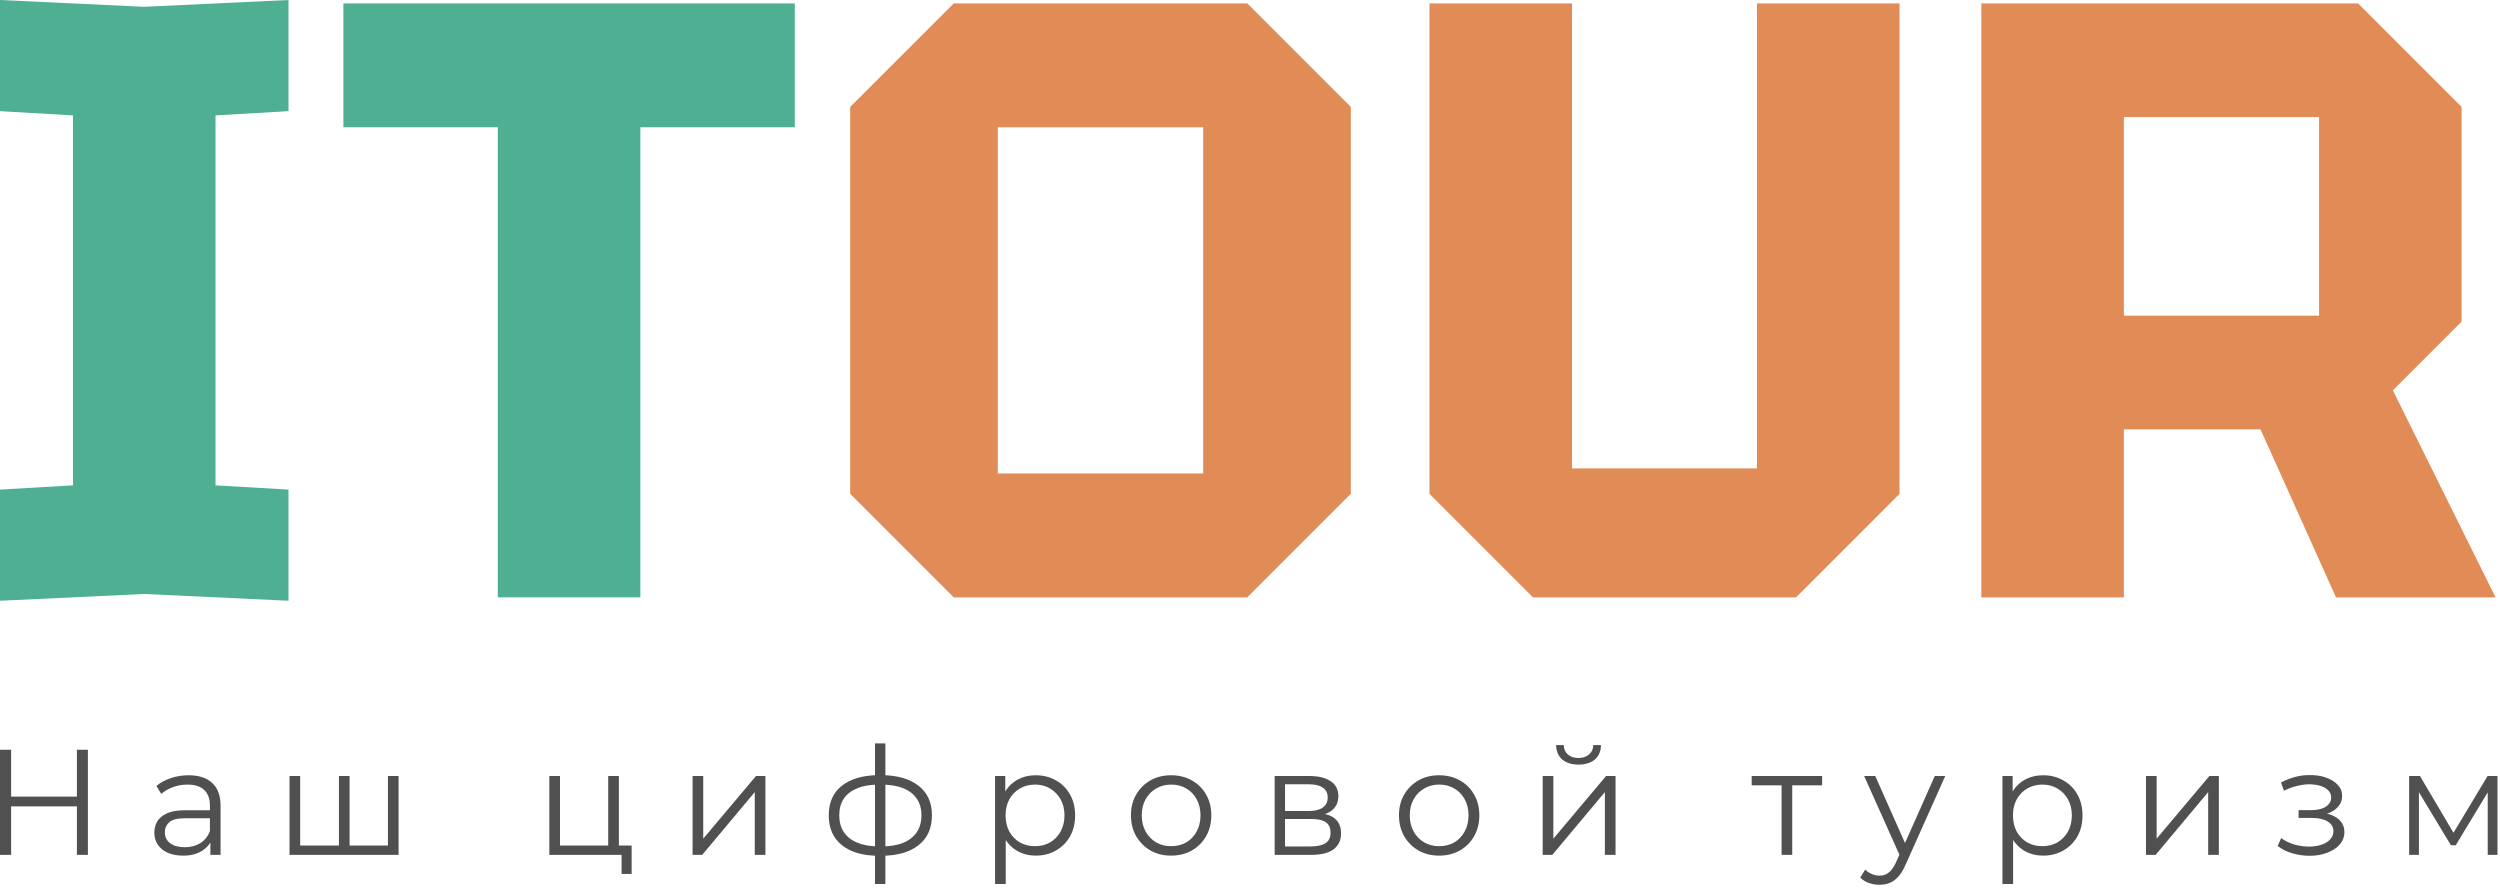
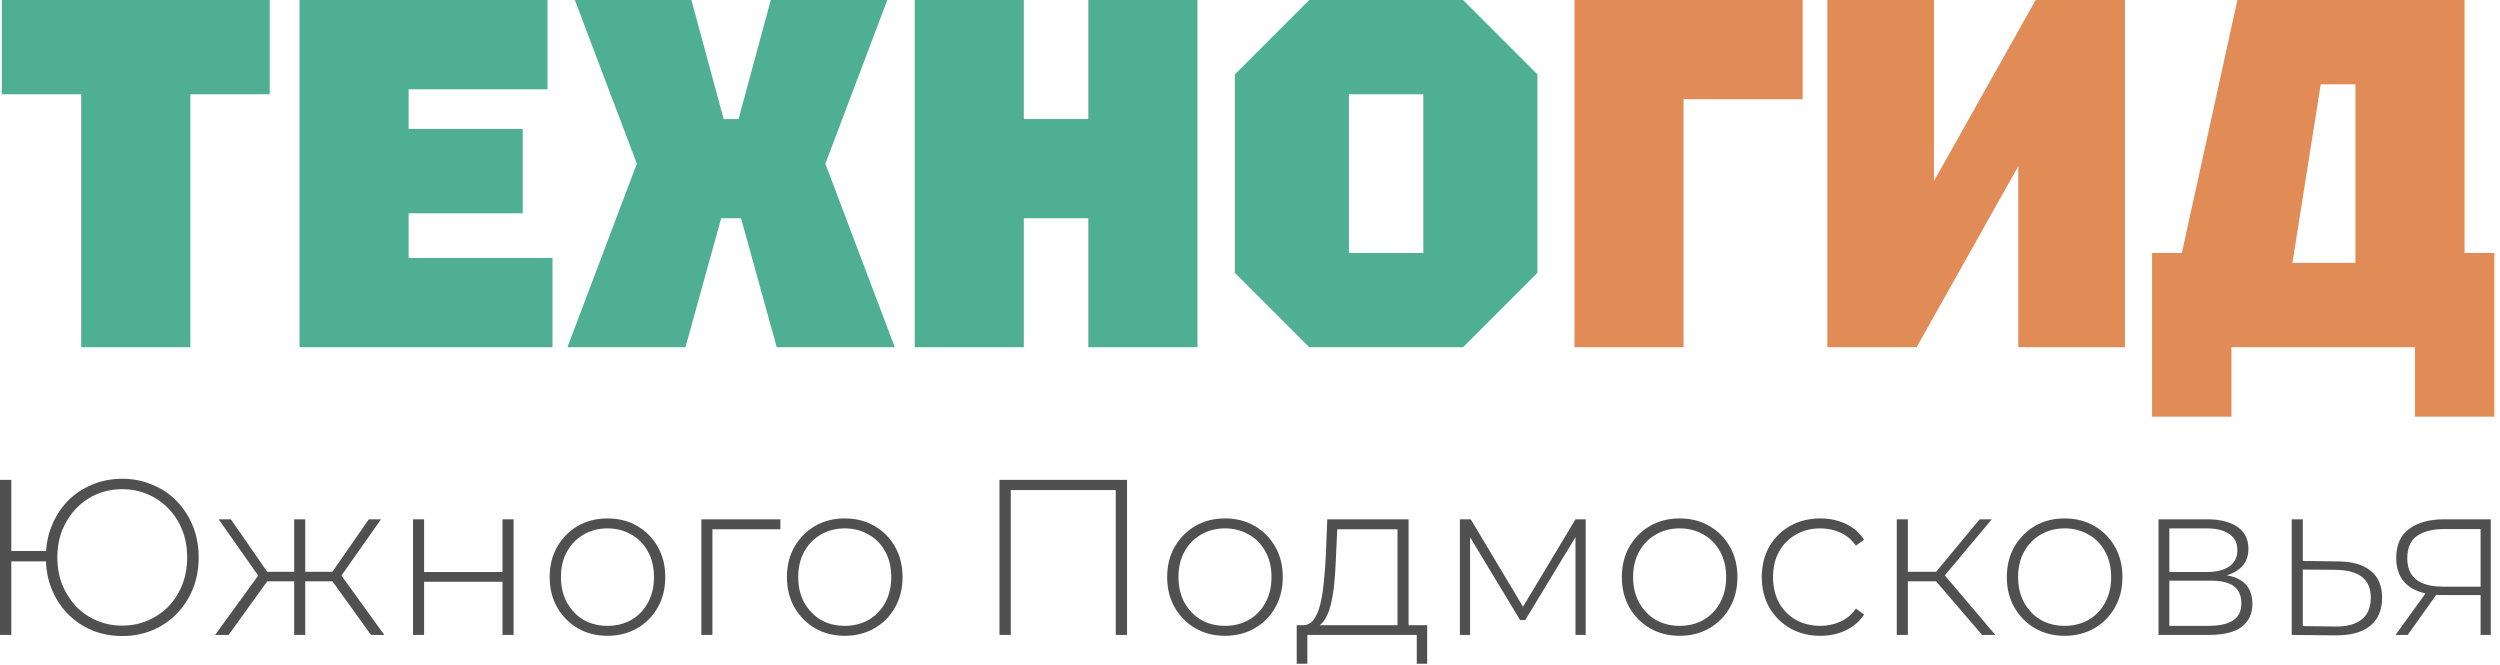
- <svg xmlns="http://www.w3.org/2000/svg" width="190" height="68" viewBox="0 0 190 68" fill="none">
-   <path d="M0 45.657V37.209L5.546 36.887V8.77L0 8.448V0L10.963 0.516L21.926 0V8.448L16.38 8.77V36.887L21.926 37.209V45.657L10.963 45.142L0 45.657Z" fill="#4EAF92" />
-   <path d="M37.834 45.4V9.673H26.098V0.258H60.405V9.673H48.668V45.4H37.834Z" fill="#4EAF92" />
-   <path d="M64.614 37.532V8.125L72.481 0.258H94.794L102.662 8.125V37.532L94.794 45.4H72.481L64.614 37.532ZM75.835 9.673V35.984H91.441V9.673H75.835Z" fill="#E18C57" />
-   <path d="M108.639 37.532V0.258H119.473V35.597H133.531V0.258H144.365V37.532L136.498 45.4H116.507L108.639 37.532Z" fill="#E18C57" />
-   <path d="M161.415 23.989H176.248V8.899H161.415V23.989ZM187.082 8.125V24.441L181.858 29.665L189.661 45.4H177.537L171.798 32.631H161.415V45.4H150.581V0.258H179.214L187.082 8.125Z" fill="#E18C57" />
-   <path d="M5.845 56.98H6.679V64.971H5.845V56.98ZM0.845 64.971H0V56.98H0.845V64.971ZM5.925 61.284H0.754V60.542H5.925V61.284Z" fill="#505050" />
-   <path d="M15.987 64.971V63.647L15.953 63.43V61.215C15.953 60.705 15.808 60.313 15.519 60.039C15.237 59.765 14.815 59.628 14.252 59.628C13.863 59.628 13.494 59.693 13.144 59.822C12.794 59.952 12.497 60.123 12.254 60.336L11.888 59.731C12.193 59.472 12.558 59.274 12.984 59.137C13.411 58.993 13.86 58.92 14.332 58.92C15.108 58.92 15.705 59.114 16.124 59.503C16.55 59.883 16.763 60.465 16.763 61.249V64.971H15.987ZM13.921 65.028C13.471 65.028 13.079 64.956 12.745 64.811C12.417 64.659 12.166 64.454 11.991 64.195C11.816 63.929 11.728 63.624 11.728 63.282C11.728 62.97 11.801 62.688 11.945 62.437C12.098 62.178 12.341 61.972 12.676 61.82C13.018 61.66 13.475 61.581 14.046 61.581H16.113V62.186H14.069C13.49 62.186 13.087 62.288 12.859 62.494C12.638 62.699 12.528 62.954 12.528 63.259C12.528 63.601 12.661 63.875 12.927 64.081C13.194 64.286 13.566 64.389 14.046 64.389C14.503 64.389 14.895 64.286 15.222 64.081C15.557 63.868 15.8 63.563 15.953 63.167L16.135 63.727C15.983 64.123 15.717 64.439 15.336 64.674C14.963 64.91 14.491 65.028 13.921 65.028Z" fill="#505050" />
-   <path d="M25.942 64.263L25.76 64.48V58.977H26.57V64.48L26.354 64.263H29.699L29.482 64.48V58.977H30.292V64.971H22.004V58.977H22.814V64.48L22.609 64.263H25.942Z" fill="#505050" />
-   <path d="M41.749 64.971V58.977H42.559V64.263H46.224V58.977H47.035V64.971H41.749ZM47.24 66.421V64.903L47.446 64.971H46.224V64.263H48.005V66.421H47.24Z" fill="#505050" />
-   <path d="M52.636 64.971V58.977H53.446V63.738L57.454 58.977H58.173V64.971H57.362V60.199L53.366 64.971H52.636Z" fill="#505050" />
-   <path d="M66.947 65.04C66.947 65.04 66.931 65.04 66.901 65.04C66.87 65.04 66.84 65.04 66.809 65.04C66.787 65.04 66.768 65.04 66.752 65.04C65.565 65.032 64.64 64.762 63.978 64.229C63.316 63.696 62.985 62.939 62.985 61.957C62.985 60.991 63.316 60.245 63.978 59.72C64.648 59.187 65.588 58.917 66.798 58.909C66.806 58.909 66.821 58.909 66.844 58.909C66.874 58.909 66.901 58.909 66.924 58.909C66.947 58.909 66.962 58.909 66.969 58.909C68.187 58.917 69.135 59.187 69.812 59.72C70.49 60.245 70.828 60.991 70.828 61.957C70.828 62.947 70.486 63.708 69.801 64.241C69.123 64.773 68.172 65.04 66.947 65.04ZM66.935 64.332C67.612 64.332 68.18 64.241 68.636 64.058C69.093 63.868 69.439 63.597 69.675 63.247C69.911 62.897 70.029 62.467 70.029 61.957C70.029 61.462 69.911 61.044 69.675 60.701C69.439 60.351 69.093 60.085 68.636 59.902C68.18 59.72 67.612 59.628 66.935 59.628C66.927 59.628 66.905 59.628 66.867 59.628C66.836 59.628 66.817 59.628 66.809 59.628C66.147 59.628 65.592 59.723 65.143 59.914C64.694 60.096 64.355 60.359 64.126 60.701C63.898 61.044 63.784 61.462 63.784 61.957C63.784 62.46 63.898 62.886 64.126 63.236C64.362 63.586 64.705 63.856 65.154 64.047C65.603 64.229 66.155 64.324 66.809 64.332C66.825 64.332 66.847 64.332 66.878 64.332C66.908 64.332 66.927 64.332 66.935 64.332ZM66.501 67.186V56.5H67.289V67.186H66.501Z" fill="#505050" />
-   <path d="M78.719 65.028C78.201 65.028 77.733 64.91 77.315 64.674C76.896 64.431 76.561 64.085 76.31 63.636C76.067 63.179 75.945 62.623 75.945 61.969C75.945 61.314 76.067 60.762 76.31 60.313C76.554 59.857 76.885 59.51 77.303 59.274C77.722 59.038 78.194 58.92 78.719 58.92C79.29 58.92 79.8 59.05 80.249 59.309C80.706 59.56 81.063 59.917 81.322 60.382C81.581 60.838 81.71 61.367 81.71 61.969C81.71 62.578 81.581 63.11 81.322 63.567C81.063 64.024 80.706 64.381 80.249 64.64C79.8 64.899 79.29 65.028 78.719 65.028ZM75.625 67.186V58.977H76.401V60.781L76.322 61.98L76.436 63.19V67.186H75.625ZM78.662 64.309C79.088 64.309 79.469 64.214 79.804 64.024C80.139 63.826 80.405 63.552 80.603 63.202C80.801 62.844 80.9 62.433 80.9 61.969C80.9 61.504 80.801 61.097 80.603 60.747C80.405 60.397 80.139 60.123 79.804 59.925C79.469 59.727 79.088 59.628 78.662 59.628C78.236 59.628 77.851 59.727 77.509 59.925C77.174 60.123 76.908 60.397 76.71 60.747C76.519 61.097 76.424 61.504 76.424 61.969C76.424 62.433 76.519 62.844 76.71 63.202C76.908 63.552 77.174 63.826 77.509 64.024C77.851 64.214 78.236 64.309 78.662 64.309Z" fill="#505050" />
-   <path d="M89.001 65.028C88.422 65.028 87.901 64.899 87.436 64.64C86.98 64.374 86.618 64.012 86.352 63.556C86.085 63.091 85.952 62.562 85.952 61.969C85.952 61.367 86.085 60.838 86.352 60.382C86.618 59.925 86.98 59.567 87.436 59.309C87.893 59.05 88.414 58.92 89.001 58.92C89.594 58.92 90.119 59.05 90.576 59.309C91.04 59.567 91.402 59.925 91.661 60.382C91.927 60.838 92.06 61.367 92.06 61.969C92.06 62.562 91.927 63.091 91.661 63.556C91.402 64.012 91.04 64.374 90.576 64.64C90.112 64.899 89.587 65.028 89.001 65.028ZM89.001 64.309C89.434 64.309 89.819 64.214 90.154 64.024C90.489 63.826 90.751 63.552 90.941 63.202C91.139 62.844 91.238 62.433 91.238 61.969C91.238 61.497 91.139 61.086 90.941 60.736C90.751 60.386 90.489 60.115 90.154 59.925C89.819 59.727 89.438 59.628 89.012 59.628C88.586 59.628 88.205 59.727 87.87 59.925C87.535 60.115 87.269 60.386 87.071 60.736C86.873 61.086 86.774 61.497 86.774 61.969C86.774 62.433 86.873 62.844 87.071 63.202C87.269 63.552 87.535 63.826 87.87 64.024C88.205 64.214 88.582 64.309 89.001 64.309Z" fill="#505050" />
-   <path d="M96.875 64.971V58.977H99.524C100.201 58.977 100.734 59.107 101.122 59.366C101.518 59.624 101.716 60.005 101.716 60.507C101.716 60.994 101.529 61.371 101.157 61.638C100.784 61.896 100.293 62.026 99.684 62.026L99.844 61.786C100.559 61.786 101.084 61.919 101.419 62.186C101.754 62.452 101.921 62.836 101.921 63.339C101.921 63.856 101.731 64.26 101.351 64.549C100.978 64.831 100.395 64.971 99.604 64.971H96.875ZM97.663 64.332H99.57C100.08 64.332 100.464 64.252 100.723 64.092C100.989 63.925 101.122 63.658 101.122 63.293C101.122 62.928 101.004 62.661 100.768 62.494C100.532 62.326 100.159 62.243 99.65 62.243H97.663V64.332ZM97.663 61.638H99.467C99.931 61.638 100.285 61.55 100.529 61.375C100.78 61.2 100.905 60.945 100.905 60.61C100.905 60.275 100.78 60.024 100.529 59.857C100.285 59.689 99.931 59.605 99.467 59.605H97.663V61.638Z" fill="#505050" />
-   <path d="M109.37 65.028C108.791 65.028 108.27 64.899 107.806 64.64C107.349 64.374 106.987 64.012 106.721 63.556C106.455 63.091 106.321 62.562 106.321 61.969C106.321 61.367 106.455 60.838 106.721 60.382C106.987 59.925 107.349 59.567 107.806 59.309C108.262 59.05 108.784 58.92 109.37 58.92C109.963 58.92 110.489 59.05 110.945 59.309C111.41 59.567 111.771 59.925 112.03 60.382C112.296 60.838 112.43 61.367 112.43 61.969C112.43 62.562 112.296 63.091 112.03 63.556C111.771 64.012 111.41 64.374 110.945 64.64C110.481 64.899 109.956 65.028 109.37 65.028ZM109.37 64.309C109.804 64.309 110.188 64.214 110.523 64.024C110.858 63.826 111.12 63.552 111.311 63.202C111.509 62.844 111.608 62.433 111.608 61.969C111.608 61.497 111.509 61.086 111.311 60.736C111.12 60.386 110.858 60.115 110.523 59.925C110.188 59.727 109.807 59.628 109.381 59.628C108.955 59.628 108.574 59.727 108.24 59.925C107.905 60.115 107.638 60.386 107.44 60.736C107.242 61.086 107.144 61.497 107.144 61.969C107.144 62.433 107.242 62.844 107.44 63.202C107.638 63.552 107.905 63.826 108.24 64.024C108.574 64.214 108.951 64.309 109.37 64.309Z" fill="#505050" />
-   <path d="M117.244 64.971V58.977H118.055V63.738L122.062 58.977H122.782V64.971H121.971V60.199L117.975 64.971H117.244ZM119.962 58.11C119.459 58.11 119.052 57.984 118.74 57.733C118.436 57.474 118.276 57.105 118.261 56.626H118.843C118.85 56.93 118.957 57.17 119.163 57.345C119.368 57.52 119.634 57.607 119.962 57.607C120.289 57.607 120.555 57.52 120.761 57.345C120.974 57.17 121.084 56.93 121.092 56.626H121.674C121.667 57.105 121.507 57.474 121.195 57.733C120.883 57.984 120.472 58.11 119.962 58.11Z" fill="#505050" />
-   <path d="M135.4 64.971V59.468L135.605 59.685H133.128V58.977H138.482V59.685H136.005L136.21 59.468V64.971H135.4Z" fill="#505050" />
-   <path d="M142.839 67.243C142.558 67.243 142.288 67.198 142.029 67.106C141.778 67.015 141.561 66.878 141.378 66.695L141.755 66.09C141.907 66.235 142.071 66.345 142.246 66.421C142.428 66.505 142.63 66.547 142.851 66.547C143.117 66.547 143.346 66.471 143.536 66.319C143.734 66.174 143.92 65.915 144.095 65.542L144.483 64.663L144.575 64.537L147.041 58.977H147.84L144.837 65.691C144.67 66.079 144.483 66.387 144.278 66.615C144.08 66.844 143.863 67.004 143.627 67.095C143.391 67.194 143.129 67.243 142.839 67.243ZM144.438 65.143L141.675 58.977H142.52L144.963 64.48L144.438 65.143Z" fill="#505050" />
-   <path d="M155.279 65.028C154.762 65.028 154.294 64.91 153.875 64.674C153.457 64.431 153.122 64.085 152.87 63.636C152.627 63.179 152.505 62.623 152.505 61.969C152.505 61.314 152.627 60.762 152.87 60.313C153.114 59.857 153.445 59.51 153.864 59.274C154.282 59.038 154.754 58.92 155.279 58.92C155.85 58.92 156.36 59.05 156.809 59.309C157.266 59.56 157.624 59.917 157.883 60.382C158.141 60.838 158.271 61.367 158.271 61.969C158.271 62.578 158.141 63.11 157.883 63.567C157.624 64.024 157.266 64.381 156.809 64.64C156.36 64.899 155.85 65.028 155.279 65.028ZM152.185 67.186V58.977H152.962V60.781L152.882 61.98L152.996 63.19V67.186H152.185ZM155.222 64.309C155.649 64.309 156.029 64.214 156.364 64.024C156.699 63.826 156.965 63.552 157.163 63.202C157.361 62.844 157.46 62.433 157.46 61.969C157.46 61.504 157.361 61.097 157.163 60.747C156.965 60.397 156.699 60.123 156.364 59.925C156.029 59.727 155.649 59.628 155.222 59.628C154.796 59.628 154.412 59.727 154.069 59.925C153.734 60.123 153.468 60.397 153.27 60.747C153.08 61.097 152.985 61.504 152.985 61.969C152.985 62.433 153.08 62.844 153.27 63.202C153.468 63.552 153.734 63.826 154.069 64.024C154.412 64.214 154.796 64.309 155.222 64.309Z" fill="#505050" />
-   <path d="M163.095 64.971V58.977H163.905V63.738L167.913 58.977H168.632V64.971H167.821V60.199L163.826 64.971H163.095Z" fill="#505050" />
-   <path d="M175.525 65.04C175.091 65.04 174.661 64.979 174.235 64.857C173.808 64.735 173.432 64.549 173.104 64.298L173.367 63.693C173.656 63.906 173.991 64.069 174.372 64.184C174.752 64.29 175.129 64.343 175.502 64.343C175.875 64.336 176.198 64.282 176.472 64.184C176.746 64.085 176.96 63.948 177.112 63.773C177.264 63.597 177.34 63.4 177.34 63.179C177.34 62.859 177.195 62.612 176.906 62.437C176.617 62.254 176.221 62.163 175.719 62.163H174.691V61.569H175.662C175.959 61.569 176.221 61.531 176.45 61.455C176.678 61.379 176.853 61.268 176.975 61.124C177.104 60.979 177.169 60.808 177.169 60.61C177.169 60.397 177.093 60.214 176.94 60.062C176.796 59.91 176.594 59.796 176.335 59.72C176.077 59.643 175.784 59.605 175.456 59.605C175.159 59.613 174.851 59.659 174.532 59.742C174.212 59.819 173.896 59.937 173.584 60.096L173.356 59.468C173.706 59.286 174.052 59.149 174.395 59.057C174.745 58.958 175.095 58.909 175.445 58.909C175.924 58.894 176.354 58.951 176.735 59.08C177.123 59.21 177.431 59.396 177.66 59.64C177.888 59.876 178.002 60.161 178.002 60.496C178.002 60.793 177.911 61.051 177.728 61.272C177.546 61.493 177.302 61.664 176.998 61.786C176.693 61.908 176.347 61.969 175.959 61.969L175.993 61.752C176.678 61.752 177.211 61.885 177.591 62.151C177.979 62.418 178.174 62.779 178.174 63.236C178.174 63.594 178.056 63.91 177.82 64.184C177.584 64.45 177.264 64.659 176.861 64.811C176.465 64.964 176.02 65.04 175.525 65.04Z" fill="#505050" />
-   <path d="M183.096 64.971V58.977H183.918L186.635 63.578H186.293L189.056 58.977H189.809V64.971H189.067V59.902L189.216 59.971L186.635 64.241H186.27L183.667 59.925L183.838 59.891V64.971H183.096Z" fill="#505050" />
+ <svg xmlns="http://www.w3.org/2000/svg" width="252" height="67" viewBox="0 0 252 67" fill="none">
+   <path d="M8.187 35V9.5H0.187V0H27.187V9.5H19.187V35H8.187Z" fill="#4EAF92" />
+   <path d="M30.191 35V0H55.191V9H41.191V13H52.691V21.5H41.191V26H55.691V35H30.191Z" fill="#4EAF92" />
+   <path d="M57.195 35L64.195 16.5L57.945 0H69.695L72.945 12H74.445L77.695 0H89.445L83.195 16.5L90.195 35H78.295L74.695 22H72.695L69.095 35H57.195Z" fill="#4EAF92" />
+   <path d="M92.203 35V0H103.203V12H109.703V0H120.703V35H109.703V22H103.203V35H92.203Z" fill="#4EAF92" />
+   <path d="M124.472 27.5V7.5L131.972 0H147.472L154.972 7.5V27.5L147.472 35H131.972L124.472 27.5ZM135.972 9.5V25.5H143.472V9.5H135.972Z" fill="#4EAF92" />
+   <path d="M158.707 35V0H181.707V10H169.707V35H158.707Z" fill="#E18C57" />
+   <path d="M214.195 35H203.445V16.75L193.195 35H184.195V0H194.945V18.25L205.195 0H214.195V35Z" fill="#E18C57" />
+   <path d="M216.929 42V25.5H219.929L225.529 0H248.429V25.5H251.429V42H243.429V35H224.929V42H216.929ZM231.079 26.5H237.429V8.5H233.929L231.079 26.5Z" fill="#E18C57" />
+   <path d="M0 64V48.372H1.139V55.539H5.157V56.588H1.139V64H0ZM12.324 64.112C11.222 64.112 10.203 63.918 9.265 63.531C8.327 63.129 7.509 62.571 6.809 61.857C6.125 61.142 5.589 60.309 5.202 59.356C4.815 58.389 4.621 57.332 4.621 56.186C4.621 55.04 4.815 53.991 5.202 53.038C5.589 52.071 6.125 51.23 6.809 50.515C7.509 49.801 8.327 49.25 9.265 48.863C10.203 48.462 11.222 48.261 12.324 48.261C13.41 48.261 14.422 48.462 15.36 48.863C16.312 49.25 17.131 49.801 17.816 50.515C18.515 51.23 19.058 52.071 19.445 53.038C19.832 53.991 20.026 55.04 20.026 56.186C20.026 57.332 19.832 58.389 19.445 59.356C19.058 60.309 18.515 61.142 17.816 61.857C17.131 62.571 16.312 63.129 15.36 63.531C14.422 63.918 13.41 64.112 12.324 64.112ZM12.324 63.062C13.246 63.062 14.102 62.891 14.891 62.549C15.695 62.206 16.394 61.73 16.99 61.12C17.585 60.495 18.046 59.766 18.374 58.932C18.701 58.099 18.865 57.183 18.865 56.186C18.865 55.189 18.701 54.273 18.374 53.44C18.046 52.607 17.585 51.885 16.99 51.275C16.394 50.649 15.695 50.166 14.891 49.823C14.102 49.481 13.246 49.31 12.324 49.31C11.401 49.31 10.538 49.481 9.734 49.823C8.945 50.166 8.253 50.649 7.658 51.275C7.077 51.885 6.616 52.607 6.273 53.44C5.946 54.273 5.782 55.189 5.782 56.186C5.782 57.183 5.946 58.099 6.273 58.932C6.616 59.766 7.077 60.495 7.658 61.12C8.253 61.73 8.945 62.206 9.734 62.549C10.538 62.891 11.401 63.062 12.324 63.062Z" fill="#505050" />
+   <path d="M37.399 64L33.202 58.173L34.139 57.637L38.739 64H37.399ZM30.389 58.597V57.637H34.006V58.597H30.389ZM34.229 58.285L33.179 58.106L37.176 52.346H38.404L34.229 58.285ZM23.044 64H21.682L26.303 57.637L27.241 58.173L23.044 64ZM30.768 64H29.652V52.346H30.768V64ZM30.009 58.597H26.415V57.637H30.009V58.597ZM26.214 58.285L22.039 52.346H23.267L27.263 58.106L26.214 58.285Z" fill="#505050" />
+   <path d="M41.633 64V52.346H42.749V57.66H50.652V52.346H51.769V64H50.652V58.642H42.749V64H41.633Z" fill="#505050" />
+   <path d="M61.233 64.089C60.117 64.089 59.119 63.836 58.241 63.33C57.378 62.824 56.686 62.125 56.165 61.232C55.659 60.339 55.406 59.319 55.406 58.173C55.406 57.012 55.659 55.993 56.165 55.114C56.686 54.221 57.378 53.522 58.241 53.016C59.119 52.51 60.117 52.257 61.233 52.257C62.349 52.257 63.346 52.51 64.225 53.016C65.103 53.522 65.795 54.221 66.301 55.114C66.807 55.993 67.06 57.012 67.06 58.173C67.06 59.319 66.807 60.339 66.301 61.232C65.795 62.125 65.103 62.824 64.225 63.33C63.346 63.836 62.349 64.089 61.233 64.089ZM61.233 63.085C62.126 63.085 62.93 62.884 63.644 62.482C64.359 62.065 64.917 61.485 65.319 60.74C65.72 59.996 65.921 59.141 65.921 58.173C65.921 57.191 65.72 56.335 65.319 55.606C64.917 54.861 64.359 54.288 63.644 53.887C62.93 53.47 62.126 53.261 61.233 53.261C60.34 53.261 59.536 53.47 58.822 53.887C58.122 54.288 57.564 54.861 57.147 55.606C56.745 56.335 56.545 57.191 56.545 58.173C56.545 59.141 56.745 59.996 57.147 60.74C57.564 61.485 58.122 62.065 58.822 62.482C59.536 62.884 60.34 63.085 61.233 63.085Z" fill="#505050" />
+   <path d="M70.695 64V52.346H78.665V53.351H71.499L71.811 53.038V64H70.695Z" fill="#505050" />
+   <path d="M85.15 64.089C84.034 64.089 83.037 63.836 82.158 63.33C81.295 62.824 80.603 62.125 80.082 61.232C79.576 60.339 79.323 59.319 79.323 58.173C79.323 57.012 79.576 55.993 80.082 55.114C80.603 54.221 81.295 53.522 82.158 53.016C83.037 52.51 84.034 52.257 85.15 52.257C86.266 52.257 87.263 52.51 88.142 53.016C89.02 53.522 89.712 54.221 90.218 55.114C90.724 55.993 90.977 57.012 90.977 58.173C90.977 59.319 90.724 60.339 90.218 61.232C89.712 62.125 89.02 62.824 88.142 63.33C87.263 63.836 86.266 64.089 85.15 64.089ZM85.15 63.085C86.043 63.085 86.847 62.884 87.561 62.482C88.276 62.065 88.834 61.485 89.236 60.74C89.637 59.996 89.838 59.141 89.838 58.173C89.838 57.191 89.637 56.335 89.236 55.606C88.834 54.861 88.276 54.288 87.561 53.887C86.847 53.47 86.043 53.261 85.15 53.261C84.257 53.261 83.453 53.47 82.739 53.887C82.039 54.288 81.481 54.861 81.064 55.606C80.663 56.335 80.462 57.191 80.462 58.173C80.462 59.141 80.663 59.996 81.064 60.74C81.481 61.485 82.039 62.065 82.739 62.482C83.453 62.884 84.257 63.085 85.15 63.085Z" fill="#505050" />
+   <path d="M100.748 64V48.372H113.608V64H112.469V49.042L112.804 49.399H101.552L101.887 49.042V64H100.748Z" fill="#505050" />
+   <path d="M123.478 64.089C122.362 64.089 121.365 63.836 120.487 63.33C119.623 62.824 118.931 62.125 118.41 61.232C117.904 60.339 117.651 59.319 117.651 58.173C117.651 57.012 117.904 55.993 118.41 55.114C118.931 54.221 119.623 53.522 120.487 53.016C121.365 52.51 122.362 52.257 123.478 52.257C124.595 52.257 125.592 52.51 126.47 53.016C127.348 53.522 128.04 54.221 128.546 55.114C129.052 55.993 129.305 57.012 129.305 58.173C129.305 59.319 129.052 60.339 128.546 61.232C128.04 62.125 127.348 62.824 126.47 63.33C125.592 63.836 124.595 64.089 123.478 64.089ZM123.478 63.085C124.371 63.085 125.175 62.884 125.889 62.482C126.604 62.065 127.162 61.485 127.564 60.74C127.966 59.996 128.167 59.141 128.167 58.173C128.167 57.191 127.966 56.335 127.564 55.606C127.162 54.861 126.604 54.288 125.889 53.887C125.175 53.47 124.371 53.261 123.478 53.261C122.585 53.261 121.782 53.47 121.067 53.887C120.368 54.288 119.81 54.861 119.393 55.606C118.991 56.335 118.79 57.191 118.79 58.173C118.79 59.141 118.991 59.996 119.393 60.74C119.81 61.485 120.368 62.065 121.067 62.482C121.782 62.884 122.585 63.085 123.478 63.085Z" fill="#505050" />
+   <path d="M140.867 63.464V53.351H134.795L134.661 56.253C134.631 57.072 134.579 57.89 134.505 58.709C134.43 59.513 134.311 60.257 134.147 60.941C133.984 61.611 133.753 62.154 133.455 62.571C133.172 62.988 132.8 63.219 132.339 63.263L131.223 63.018C131.699 63.047 132.086 62.876 132.384 62.504C132.681 62.117 132.912 61.596 133.076 60.941C133.239 60.286 133.358 59.55 133.433 58.731C133.522 57.898 133.589 57.049 133.634 56.186L133.79 52.346H141.984V63.464H140.867ZM130.709 66.902V63.018H143.859V66.902H142.81V64H131.781V66.902H130.709Z" fill="#505050" />
+   <path d="M147.156 64V52.346H148.25L153.764 61.566H153.273L158.81 52.346H159.837V64H158.81V53.686L159.033 53.775L153.742 62.504H153.228L147.915 53.708L148.183 53.663V64H147.156Z" fill="#505050" />
+   <path d="M169.307 64.089C168.19 64.089 167.193 63.836 166.315 63.33C165.452 62.824 164.76 62.125 164.239 61.232C163.733 60.339 163.48 59.319 163.48 58.173C163.48 57.012 163.733 55.993 164.239 55.114C164.76 54.221 165.452 53.522 166.315 53.016C167.193 52.51 168.19 52.257 169.307 52.257C170.423 52.257 171.42 52.51 172.298 53.016C173.176 53.522 173.869 54.221 174.375 55.114C174.881 55.993 175.134 57.012 175.134 58.173C175.134 59.319 174.881 60.339 174.375 61.232C173.869 62.125 173.176 62.824 172.298 63.33C171.42 63.836 170.423 64.089 169.307 64.089ZM169.307 63.085C170.2 63.085 171.003 62.884 171.718 62.482C172.432 62.065 172.99 61.485 173.392 60.74C173.794 59.996 173.995 59.141 173.995 58.173C173.995 57.191 173.794 56.335 173.392 55.606C172.99 54.861 172.432 54.288 171.718 53.887C171.003 53.47 170.2 53.261 169.307 53.261C168.414 53.261 167.61 53.47 166.896 53.887C166.196 54.288 165.638 54.861 165.221 55.606C164.819 56.335 164.618 57.191 164.618 58.173C164.618 59.141 164.819 59.996 165.221 60.74C165.638 61.485 166.196 62.065 166.896 62.482C167.61 62.884 168.414 63.085 169.307 63.085Z" fill="#505050" />
+   <path d="M183.48 64.089C182.349 64.089 181.336 63.836 180.443 63.33C179.565 62.824 178.866 62.125 178.345 61.232C177.839 60.339 177.586 59.319 177.586 58.173C177.586 57.012 177.839 55.985 178.345 55.092C178.866 54.199 179.565 53.507 180.443 53.016C181.336 52.51 182.349 52.257 183.48 52.257C184.417 52.257 185.266 52.435 186.025 52.793C186.799 53.15 187.424 53.686 187.9 54.4L187.074 55.003C186.657 54.407 186.136 53.968 185.511 53.686C184.886 53.403 184.209 53.261 183.48 53.261C182.572 53.261 181.753 53.47 181.024 53.887C180.309 54.288 179.744 54.861 179.327 55.606C178.925 56.335 178.724 57.191 178.724 58.173C178.724 59.155 178.925 60.019 179.327 60.763C179.744 61.492 180.309 62.065 181.024 62.482C181.753 62.884 182.572 63.085 183.48 63.085C184.209 63.085 184.886 62.943 185.511 62.66C186.136 62.378 186.657 61.939 187.074 61.343L187.9 61.946C187.424 62.66 186.799 63.196 186.025 63.553C185.266 63.911 184.417 64.089 183.48 64.089Z" fill="#505050" />
+   <path d="M199.792 64L194.791 58.173L195.728 57.637L201.131 64H199.792ZM191.196 64V52.346H192.313V64H191.196ZM191.955 58.597V57.637H195.617V58.597H191.955ZM195.795 58.285L194.768 58.106L199.546 52.346H200.774L195.795 58.285Z" fill="#505050" />
+   <path d="M208.115 64.089C206.998 64.089 206.001 63.836 205.123 63.33C204.26 62.824 203.568 62.125 203.047 61.232C202.541 60.339 202.288 59.319 202.288 58.173C202.288 57.012 202.541 55.993 203.047 55.114C203.568 54.221 204.26 53.522 205.123 53.016C206.001 52.51 206.998 52.257 208.115 52.257C209.231 52.257 210.228 52.51 211.106 53.016C211.984 53.522 212.677 54.221 213.183 55.114C213.689 55.993 213.942 57.012 213.942 58.173C213.942 59.319 213.689 60.339 213.183 61.232C212.677 62.125 211.984 62.824 211.106 63.33C210.228 63.836 209.231 64.089 208.115 64.089ZM208.115 63.085C209.008 63.085 209.811 62.884 210.526 62.482C211.24 62.065 211.798 61.485 212.2 60.74C212.602 59.996 212.803 59.141 212.803 58.173C212.803 57.191 212.602 56.335 212.2 55.606C211.798 54.861 211.24 54.288 210.526 53.887C209.811 53.47 209.008 53.261 208.115 53.261C207.222 53.261 206.418 53.47 205.704 53.887C205.004 54.288 204.446 54.861 204.029 55.606C203.627 56.335 203.426 57.191 203.426 58.173C203.426 59.141 203.627 59.996 204.029 60.74C204.446 61.485 205.004 62.065 205.704 62.482C206.418 62.884 207.222 63.085 208.115 63.085Z" fill="#505050" />
+   <path d="M217.577 64V52.346H222.489C223.769 52.346 224.781 52.599 225.525 53.105C226.269 53.611 226.641 54.348 226.641 55.315C226.641 56.268 226.277 56.99 225.547 57.481C224.833 57.972 223.903 58.218 222.757 58.218L223.069 57.883C224.438 57.883 225.443 58.136 226.083 58.642C226.723 59.148 227.043 59.892 227.043 60.874C227.043 61.872 226.678 62.646 225.949 63.196C225.235 63.732 224.126 64 222.623 64H217.577ZM218.671 63.085H222.6C223.687 63.085 224.513 62.906 225.078 62.549C225.644 62.192 225.927 61.619 225.927 60.83C225.927 60.026 225.674 59.446 225.168 59.088C224.677 58.716 223.88 58.53 222.779 58.53H218.671V63.085ZM218.671 57.66H222.422C223.404 57.66 224.163 57.474 224.699 57.101C225.25 56.729 225.525 56.179 225.525 55.449C225.525 54.72 225.25 54.177 224.699 53.82C224.163 53.447 223.404 53.261 222.422 53.261H218.671V57.66Z" fill="#505050" />
+   <path d="M235.673 56.588C237.117 56.603 238.218 56.923 238.977 57.548C239.736 58.158 240.116 59.059 240.116 60.249C240.116 61.485 239.714 62.43 238.91 63.085C238.107 63.739 236.938 64.059 235.405 64.045L231.007 64V52.346H232.123V56.543L235.673 56.588ZM235.383 63.152C236.574 63.166 237.467 62.928 238.062 62.437C238.672 61.946 238.977 61.217 238.977 60.249C238.977 59.312 238.68 58.612 238.084 58.151C237.489 57.689 236.589 57.451 235.383 57.436L232.123 57.414V63.107L235.383 63.152Z" fill="#505050" />
+   <path d="M250.044 64V59.714L250.289 59.981H246.159C244.7 59.981 243.562 59.669 242.743 59.044C241.939 58.404 241.538 57.466 241.538 56.231C241.538 54.921 241.977 53.946 242.855 53.306C243.733 52.666 244.894 52.346 246.337 52.346H251.071V64H250.044ZM241.471 64L244.708 59.513H245.891L242.698 64H241.471ZM250.044 59.401V52.993L250.289 53.328H246.404C245.214 53.328 244.291 53.559 243.636 54.02C242.981 54.482 242.654 55.233 242.654 56.275C242.654 58.181 243.859 59.133 246.271 59.133H250.289L250.044 59.401Z" fill="#505050" />
</svg>
